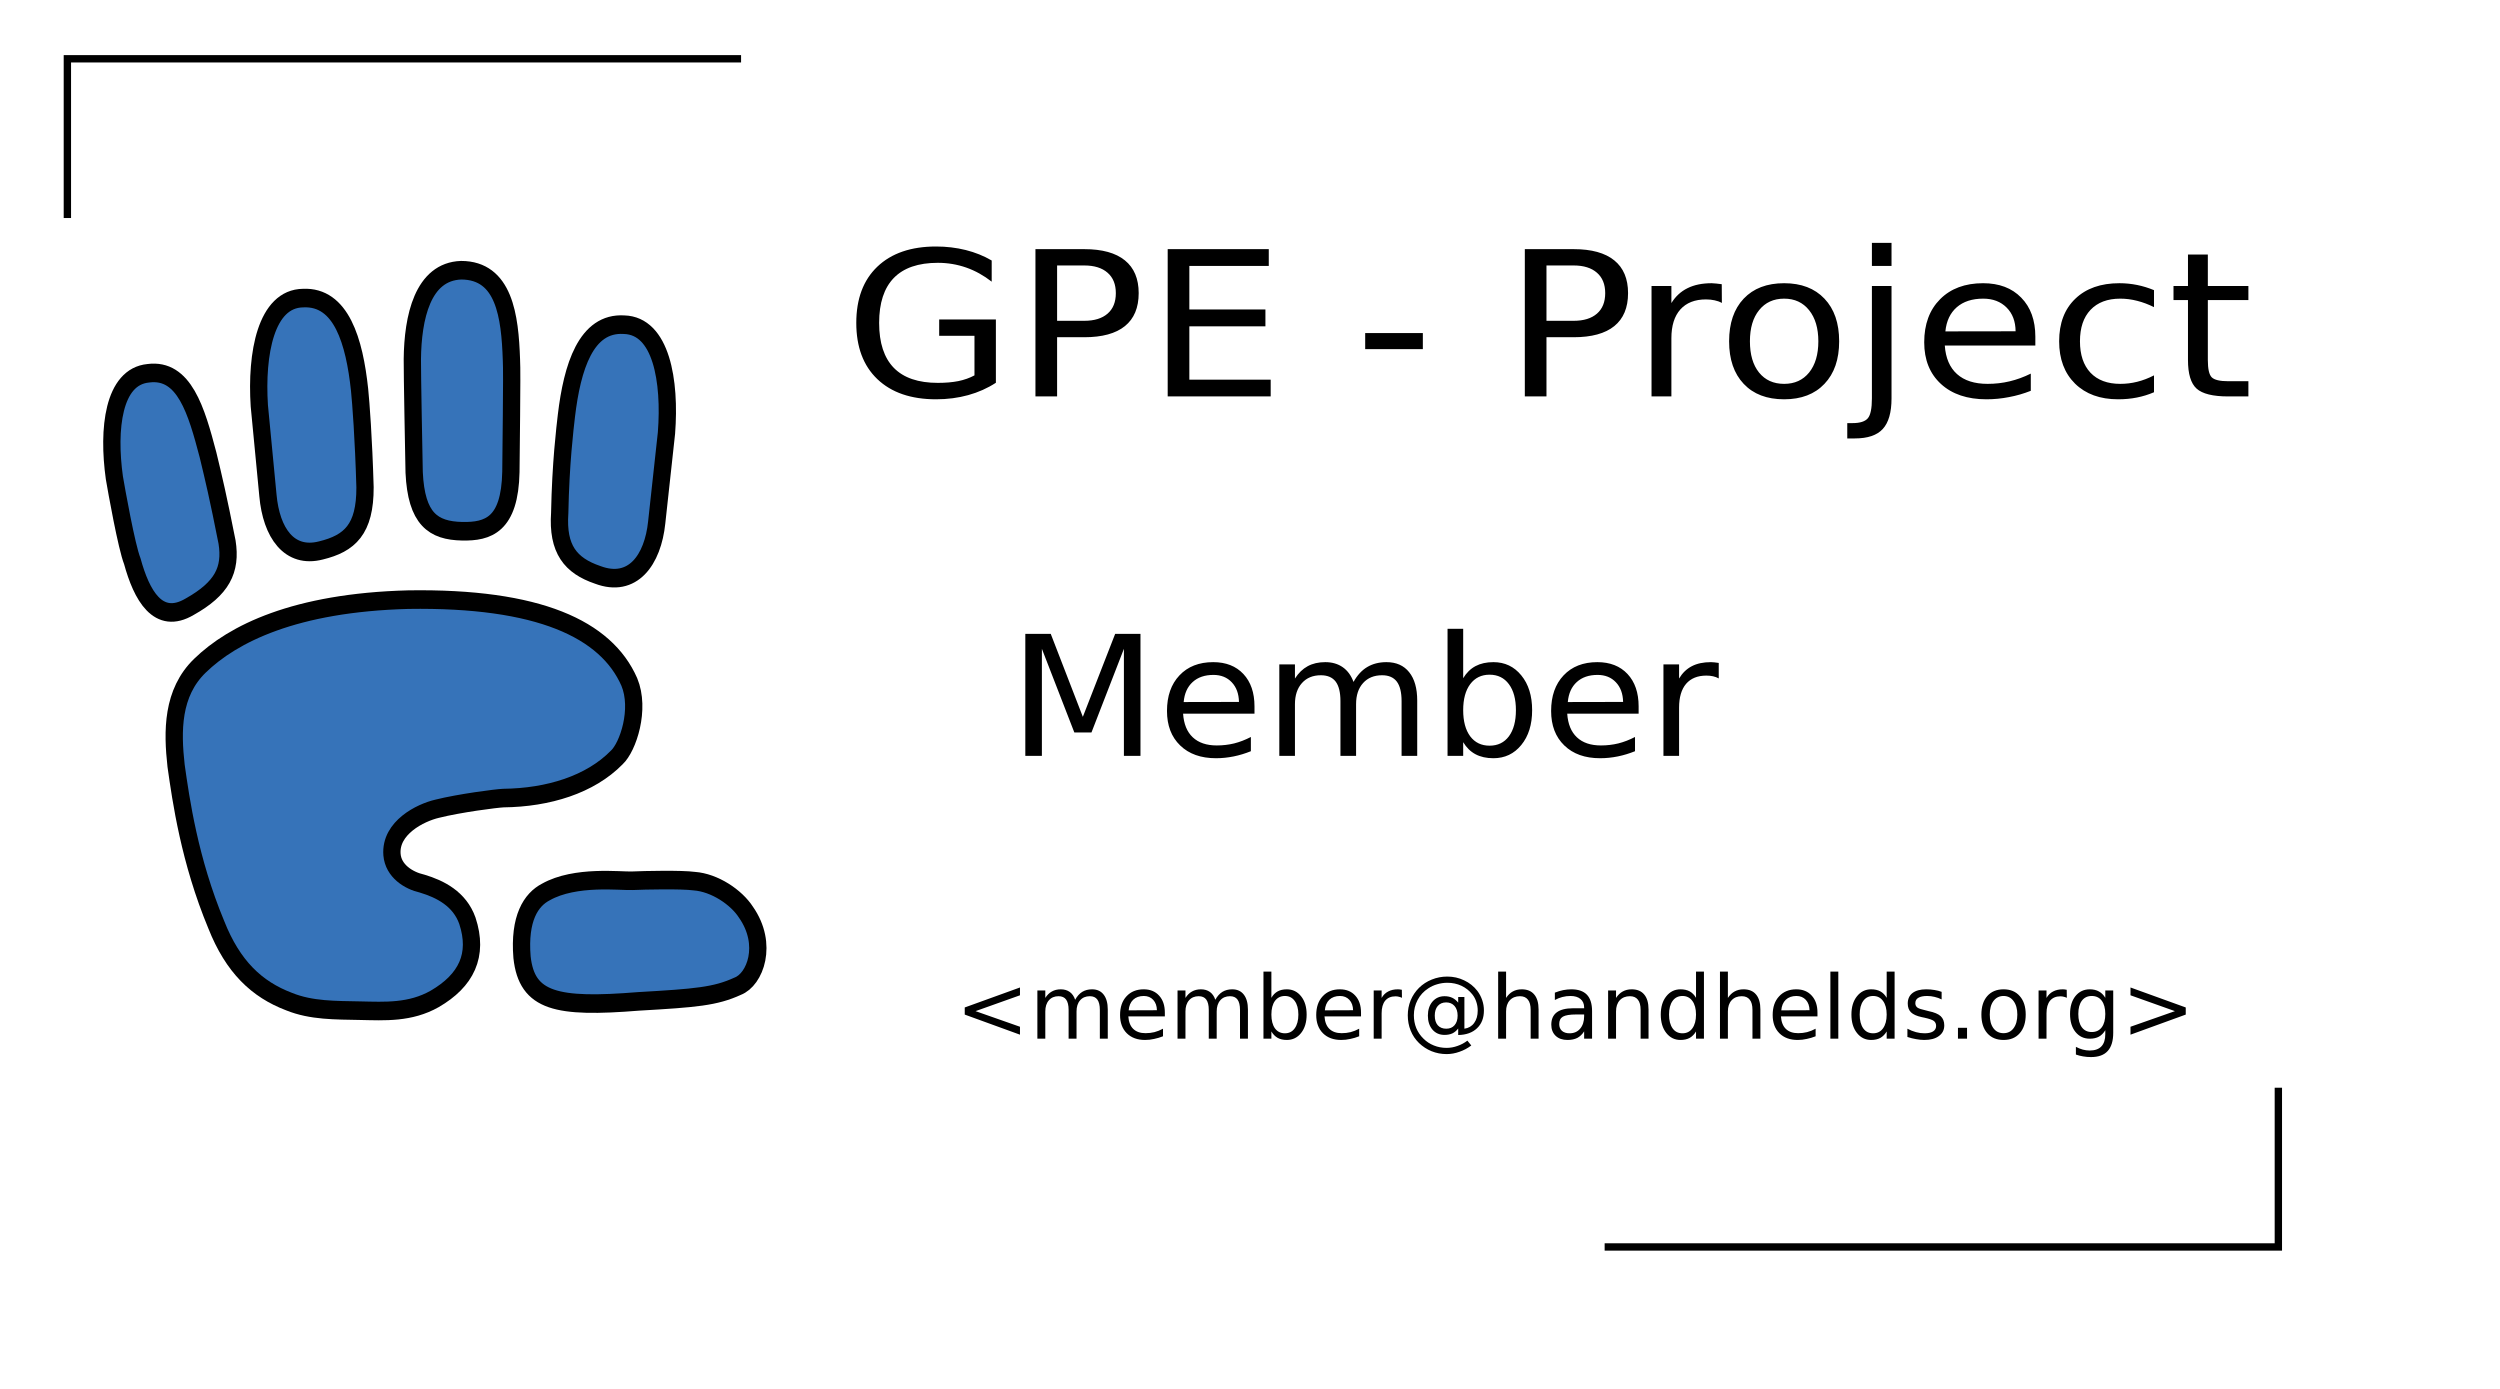
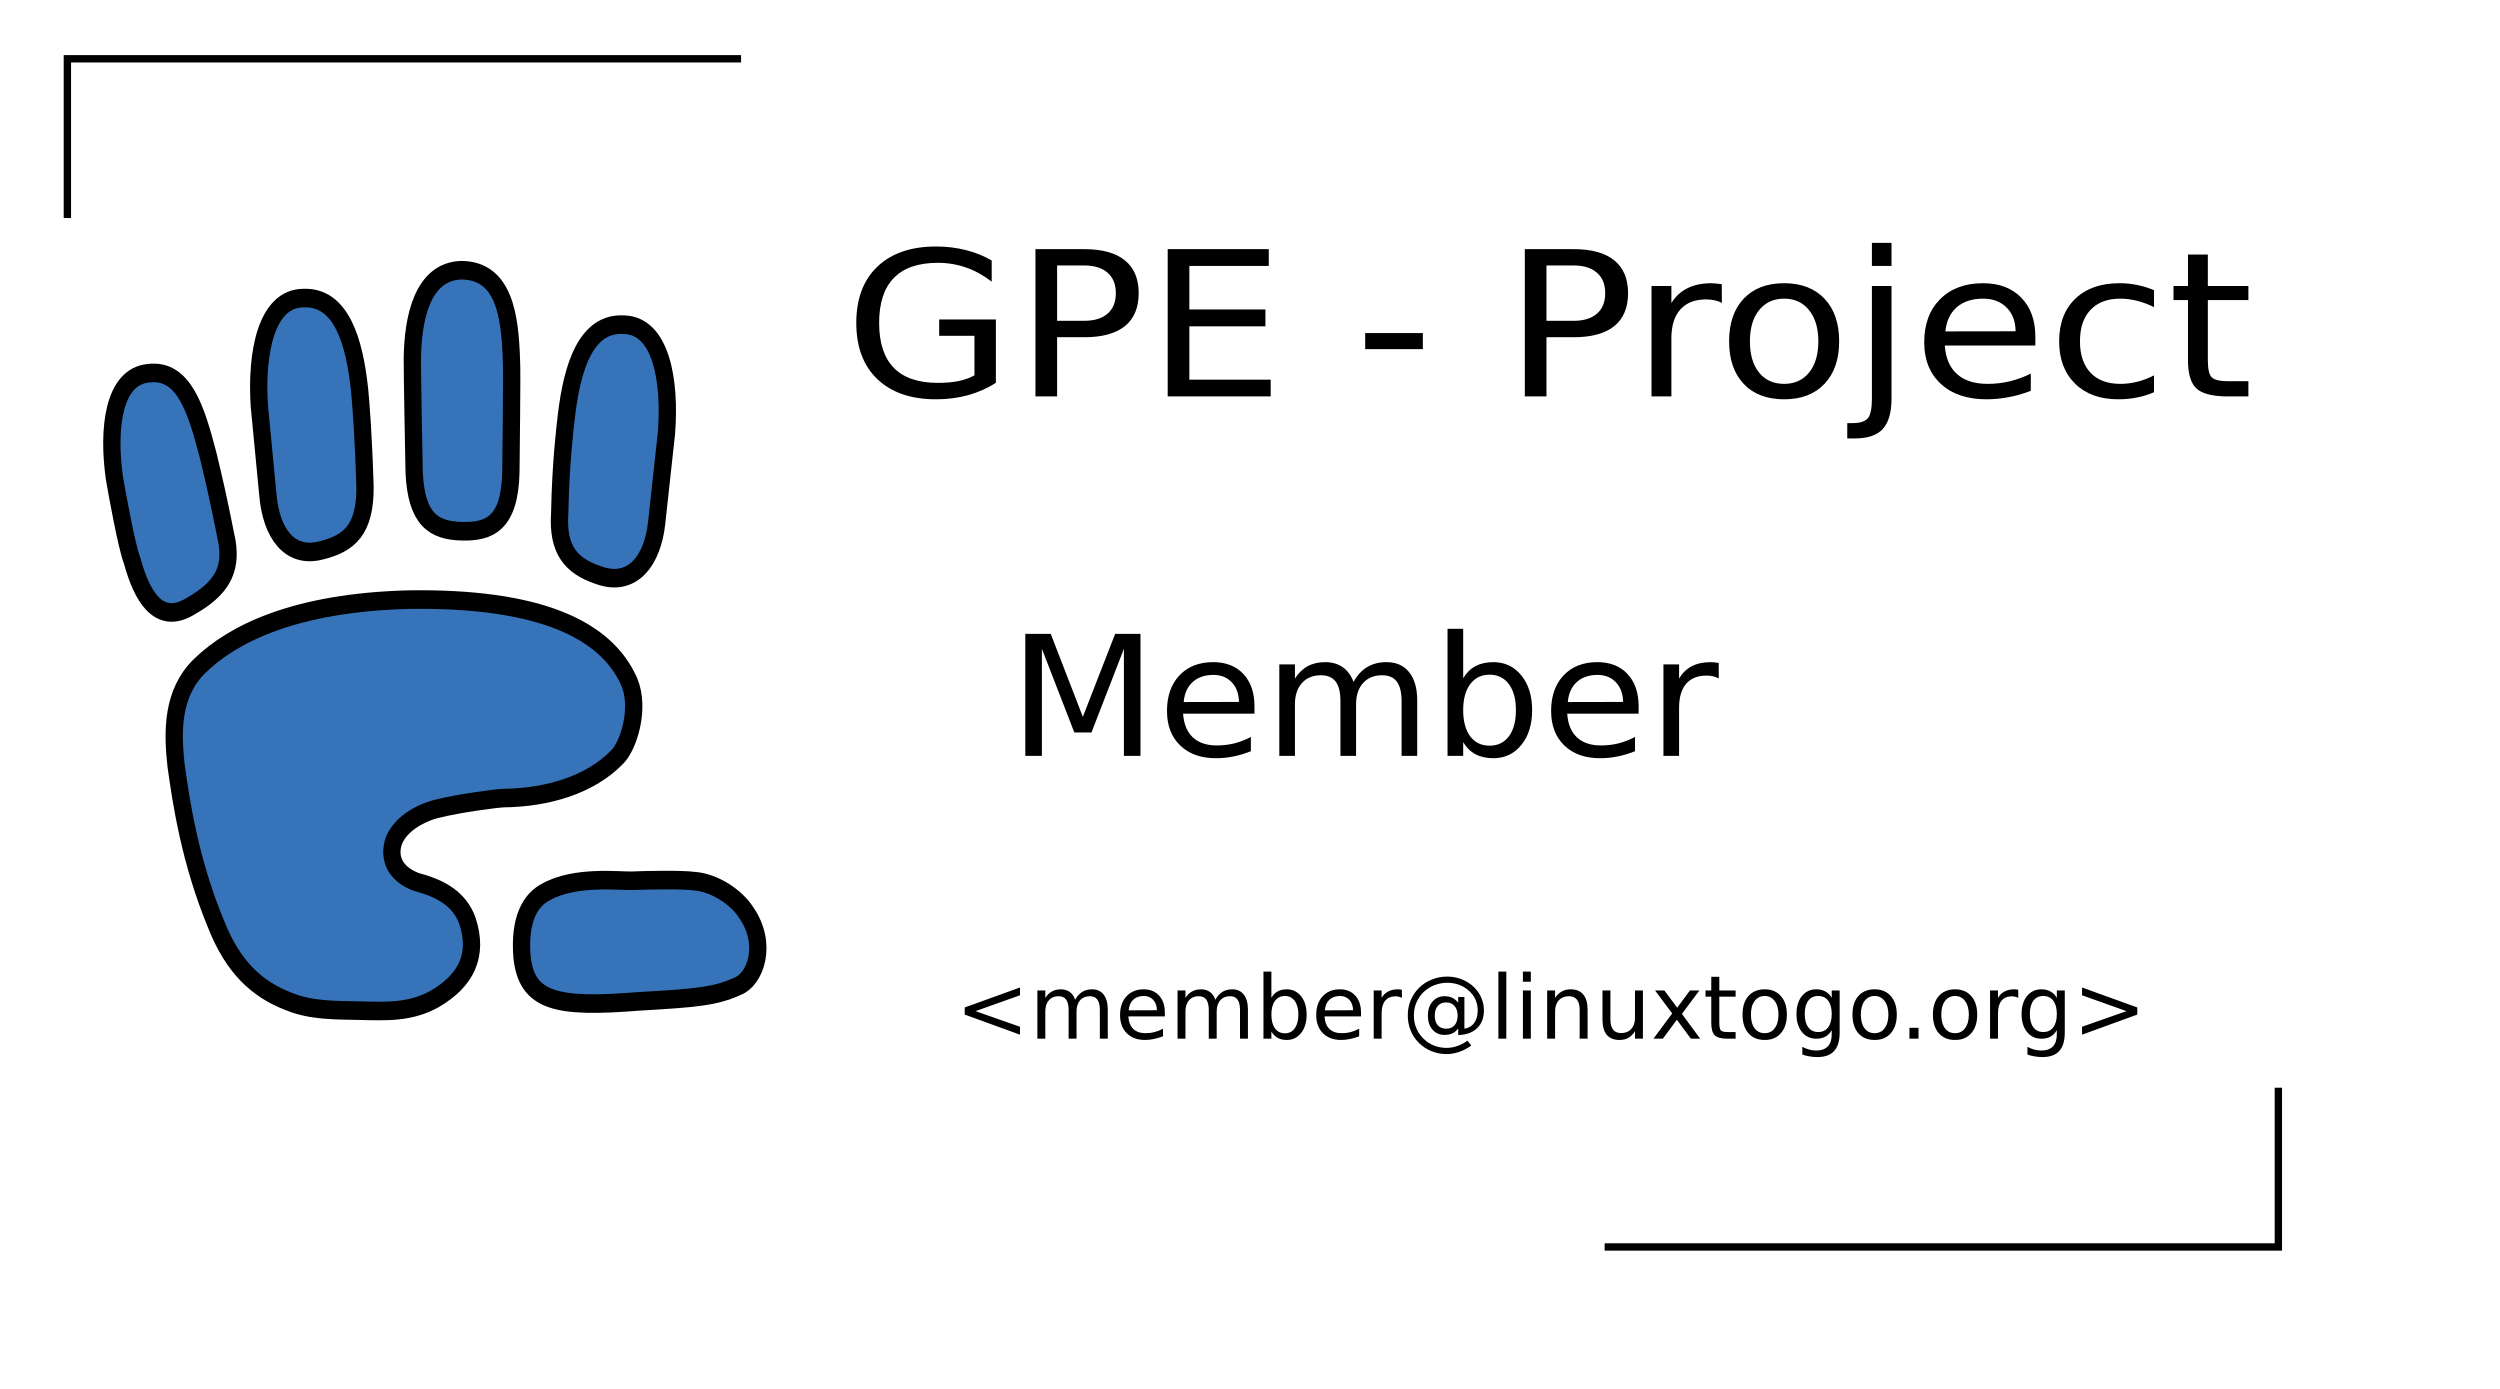
<svg xmlns="http://www.w3.org/2000/svg" width="90mm" height="50mm" id="svg1291">
  <defs id="defs3" />
  <g id="layer1">
    <g id="g625" transform="matrix(0.47053,0,0,0.505532,-20.28312,-225.9962)">
      <path style="font-size:12;fill:#3673b9;fill-rule:evenodd;stroke:#000000;stroke-width:5;stroke-linecap:round;stroke-linejoin:round" d="M 94.024,653.144 C 92.915,643.848 92.793,633.53 100.937,626.205 C 110.403,617.654 128.339,609.24 161.179,608.437 C 198.937,607.895 218.386,616.406 225.076,630.58 C 228.365,637.914 224.721,648.089 221.448,650.927 C 213.78,658.207 201.683,661.711 188.673,661.848 C 186.641,661.928 175.967,663.211 169.531,664.713 C 164.673,665.763 155.85,669.834 156.459,677.063 C 156.844,681.447 161.193,684.034 165.183,684.871 C 170.445,686.339 176.027,688.99 178.258,694.859 C 181.546,704.105 177.959,710.957 168.8,715.903 C 161.709,719.634 154.415,719.213 147.278,719.071 C 140.141,718.929 133.162,719.066 126.7,716.626 C 117.33,713.315 110.463,707.247 105.645,695.933 C 97.881,678.555 95.434,662.383 94.024,653.144 z " id="path616" />
      <path style="font-size:12;fill:#3673b9;fill-rule:evenodd;stroke:#000000;stroke-width:5;stroke-linecap:round;stroke-linejoin:round" d="M 194.062,704.69 C 193.14,694.185 196.652,689.208 200.953,687.124 C 209.472,682.649 222.59,684.248 225.987,684.099 C 229.385,683.951 240.209,683.735 243.865,684.205 C 249.754,684.601 256.049,688.543 258.82,692.571 C 265.332,701.232 261.469,710.7 256.411,712.489 C 249.962,715.244 244.289,715.677 227.774,716.564 C 204.065,718.344 195.456,716.622 194.062,704.69 z " id="path617" />
      <path style="font-size:12;fill:#3673b9;fill-rule:evenodd;stroke:#000000;stroke-width:5;stroke-linecap:round;stroke-linejoin:round" d="M 223.572,534.437 C 234.346,534.712 236.996,549.599 235.829,563.596 C 235.421,567.174 233.429,584.092 233.002,587.692 C 231.882,597.71 226.094,605.34 215.928,601.764 C 208.095,599.279 204.245,594.862 204.961,585.102 C 205.236,571.731 206.463,562.435 206.901,558.881 C 208.572,545.91 212.509,533.783 223.572,534.437 z " id="path618" />
      <path style="font-size:12;fill:#3673b9;fill-rule:evenodd;stroke:#000000;stroke-width:5;stroke-linecap:round;stroke-linejoin:round" d="M 190.996,543.844 C 191.248,547.435 190.83,570.43 190.842,574.055 C 190.523,588.357 184.241,590.165 176.737,590.029 C 168.365,589.868 163.49,586.734 162.868,574.191 C 162.796,570.779 162.302,547.265 162.343,543.724 C 162.467,532.535 165.296,520.122 176.461,519.777 C 188.953,519.799 190.569,532.18 190.996,543.844 z " id="path619" />
      <path style="font-size:12;fill:#3673b9;fill-rule:evenodd;stroke:#000000;stroke-width:5;stroke-linecap:round;stroke-linejoin:round" d="M 130.758,527.278 C 119.981,527.402 117.124,542.25 118.094,556.262 C 118.452,559.846 120.207,576.79 120.584,580.395 C 121.563,590.428 126.706,597.399 135.905,595.198 C 144.244,593.308 148.701,589.506 148.659,578.198 C 148.244,564.831 147.473,555.513 147.086,551.953 C 145.597,538.96 141.829,526.779 130.758,527.278 z " id="path620" />
      <path style="font-size:12;fill:#3673b9;fill-rule:evenodd;stroke:#000000;stroke-width:5;stroke-linecap:round;stroke-linejoin:round" d="M 85.986,547.512 C 75.81,548.42 74.217,562.557 76.179,575.631 C 76.784,578.964 79.706,594.216 81.362,598.086 C 84.043,607.187 88.786,615.406 97.976,610.333 C 107.283,605.467 110.045,600.467 108.762,592.936 C 106.17,580.739 104.92,575.864 103.257,569.463 C 99.909,557.613 96.41,546.232 85.986,547.512 z " id="path621" />
    </g>
    <text xml:space="preserve" style="font-size:28.646;font-style:normal;font-weight:normal;fill:#000000;fill-opacity:1;stroke:none;stroke-width:1px;stroke-linecap:butt;stroke-linejoin:miter;stroke-opacity:1;font-family:Bitstream Vera Sans" x="110.238" y="56.189" id="text1364" transform="scale(1.041673,0.959994)">
      <tspan id="tspan1366" x="110.238" y="56.189">GPE - Project</tspan>
    </text>
    <text xml:space="preserve" style="font-size:23.131;font-style:normal;font-variant:normal;font-weight:normal;font-stretch:normal;color:#000000;fill:#000000;fill-opacity:1;fill-rule:nonzero;stroke:none;stroke-width:1px;stroke-linecap:butt;stroke-linejoin:miter;stroke-miterlimit:4;stroke-dashoffset:0;stroke-opacity:1;marker:none;marker-start:none;marker-mid:none;marker-end:none;visibility:visible;display:inline;overflow:visible;font-family:Bitstream Vera Sans;letter-spacing:normal;text-anchor:start;writing-mode:lr-tb" x="135.049" y="104.488" id="text1374" transform="scale(1.015962,0.984289)">
      <tspan id="tspan1376" style="stroke-dashoffset:0;marker:none;marker-start:none;marker-mid:none;marker-end:none" x="135.049" y="104.488">Member</tspan>
    </text>
-     <text xml:space="preserve" style="font-size:12;font-style:normal;font-variant:normal;font-weight:normal;font-stretch:normal;color:#000000;fill:#000000;fill-opacity:1;fill-rule:nonzero;stroke:none;stroke-width:1px;stroke-linecap:butt;stroke-linejoin:miter;stroke-miterlimit:4;stroke-dashoffset:0;stroke-opacity:1;marker:none;marker-start:none;marker-mid:none;marker-end:none;visibility:visible;display:inline;overflow:visible;font-family:Bitstream Vera Sans;letter-spacing:normal;text-anchor:start;writing-mode:lr-tb" x="130" y="141.332" id="text1382">
-       <tspan id="tspan1384" style="stroke-dashoffset:0;marker:none;marker-start:none;marker-mid:none;marker-end:none" x="130" y="141.332">&lt;member@handhelds.org&gt;</tspan>
+     <text xml:space="preserve" style="font-size:12px;font-style:normal;font-variant:normal;font-weight:normal;font-stretch:normal;letter-spacing:normal;writing-mode:lr-tb;text-anchor:start;color:#000000;fill:#000000;fill-opacity:1;fill-rule:nonzero;stroke:none;stroke-width:1px;stroke-linecap:butt;stroke-linejoin:miter;marker:none;marker-start:none;marker-mid:none;marker-end:none;stroke-miterlimit:4;stroke-dashoffset:0;stroke-opacity:1;visibility:visible;display:inline;overflow:visible;font-family:Bitstream Vera Sans" x="130" y="141.332" id="text1382">
+       <tspan id="tspan1384" style="marker:none;marker-start:none;marker-mid:none;marker-end:none;stroke-dashoffset:0" x="130" y="141.332">&lt;member@linuxtogo.org&gt;</tspan>
    </text>
    <path style="fill:none;fill-opacity:0.75;fill-rule:evenodd;stroke:#000000;stroke-width:1px;stroke-linecap:butt;stroke-linejoin:miter;stroke-opacity:1" d="M 9.167,29.665 L 9.167,7.999 L 100.833,7.999 L 100,7.999 L 100,7.999" id="path1390" />
    <path style="fill:none;fill-opacity:0.75;fill-rule:evenodd;stroke:#000000;stroke-width:1px;stroke-linecap:butt;stroke-linejoin:miter;stroke-opacity:1" d="M 310,147.999 L 310,169.665 L 218.333,169.665 L 219.167,169.665 L 219.167,169.665" id="path1392" />
  </g>
</svg>
